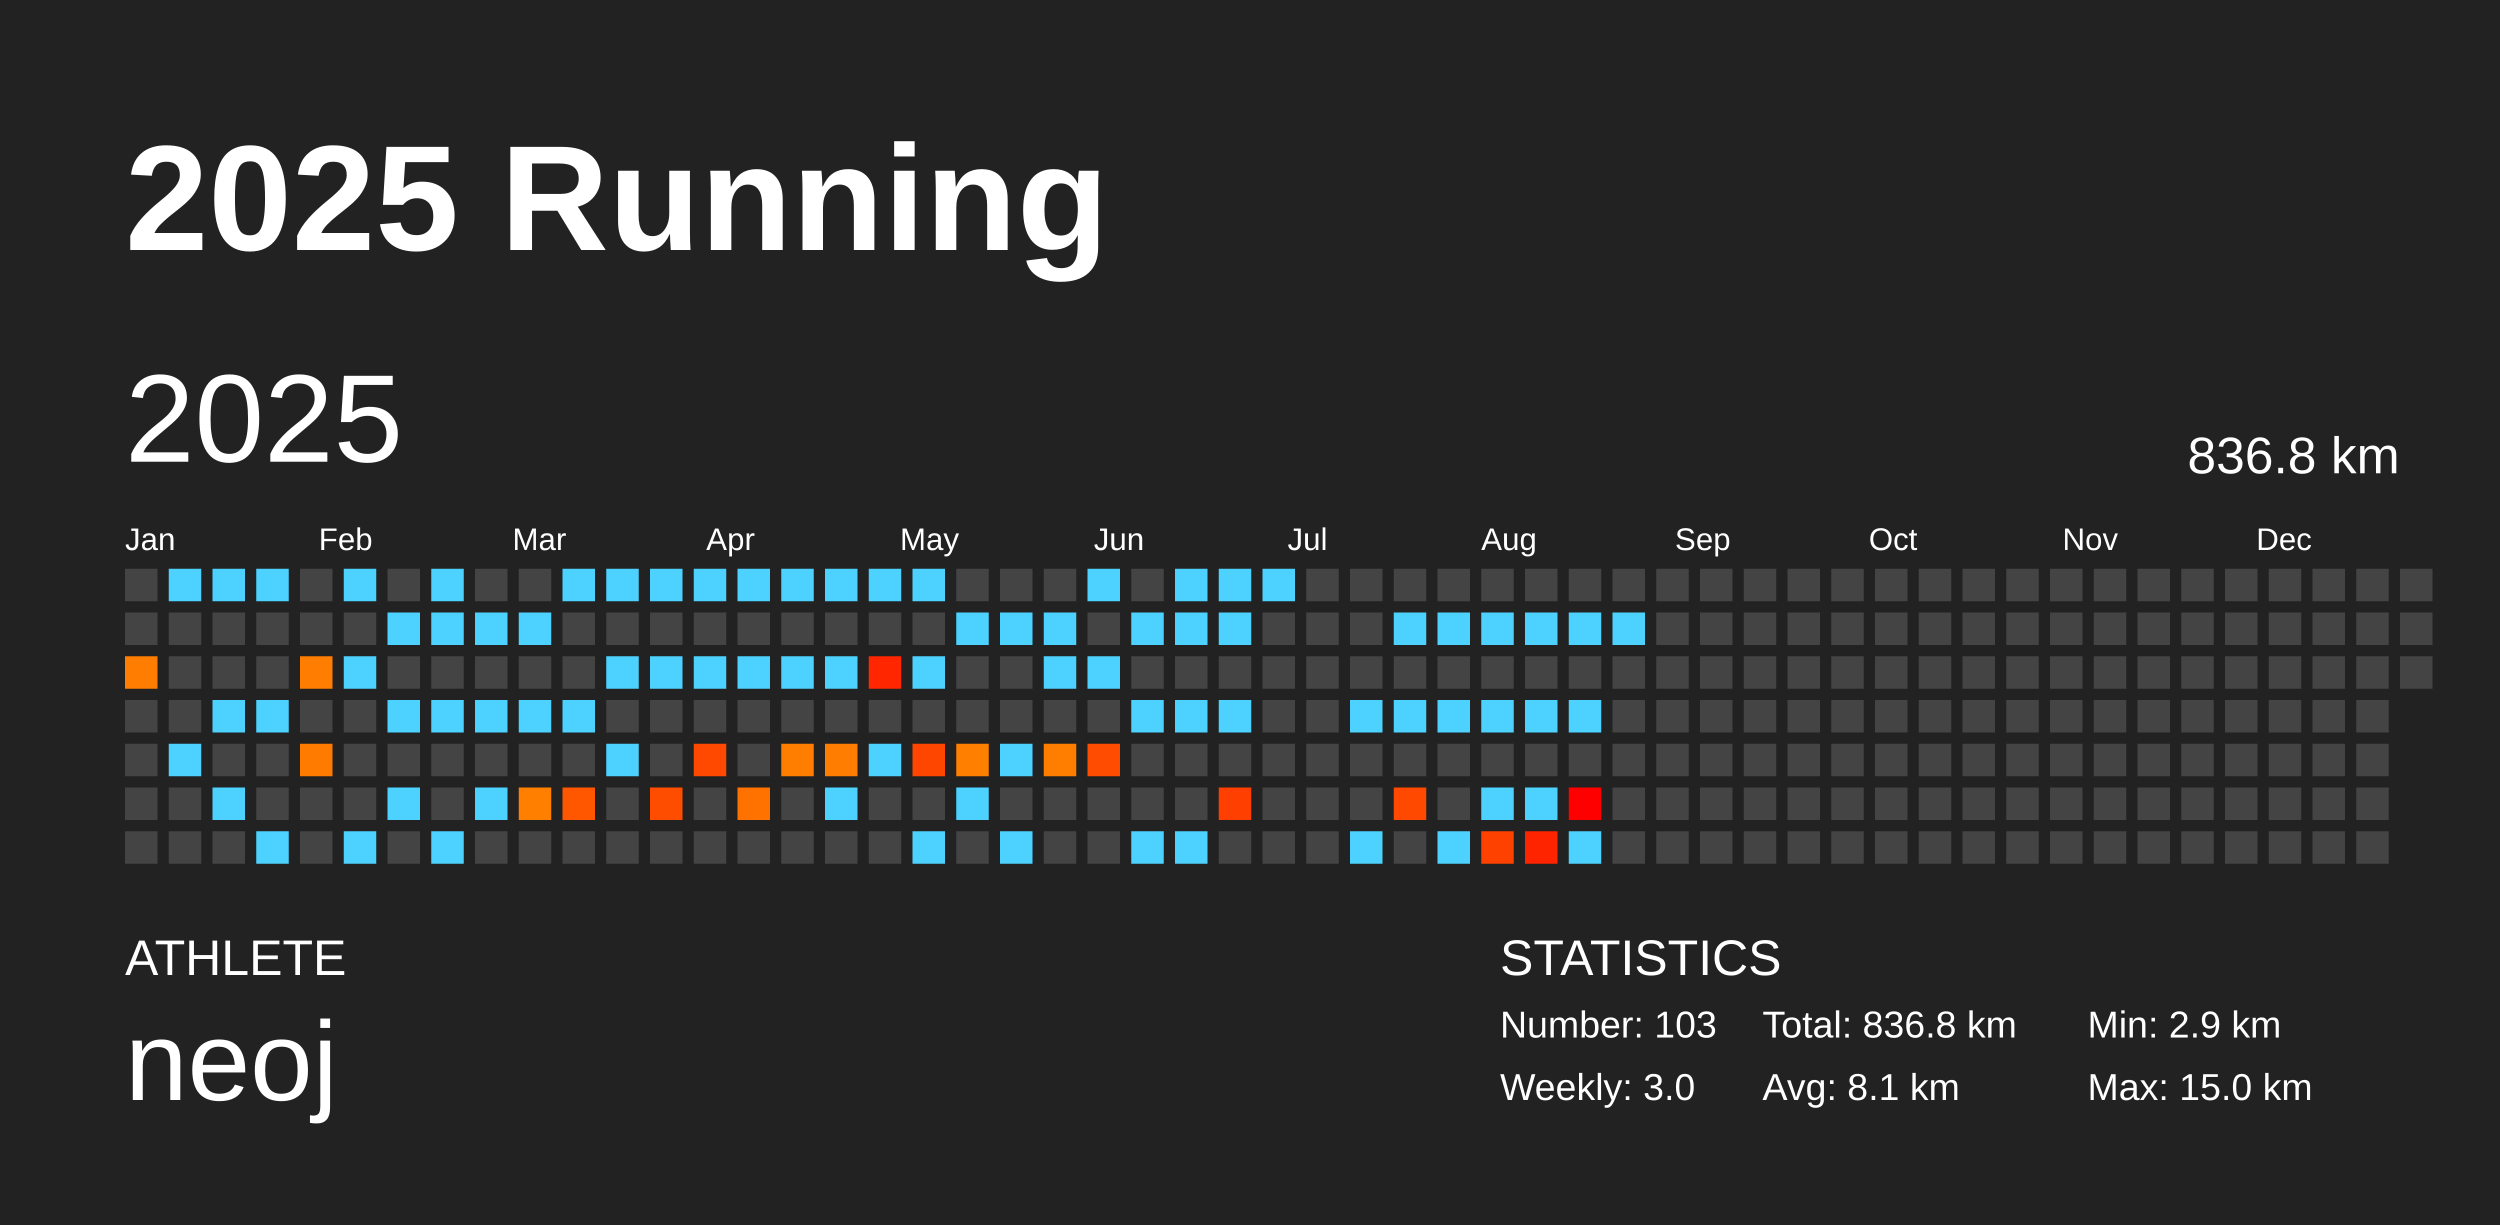
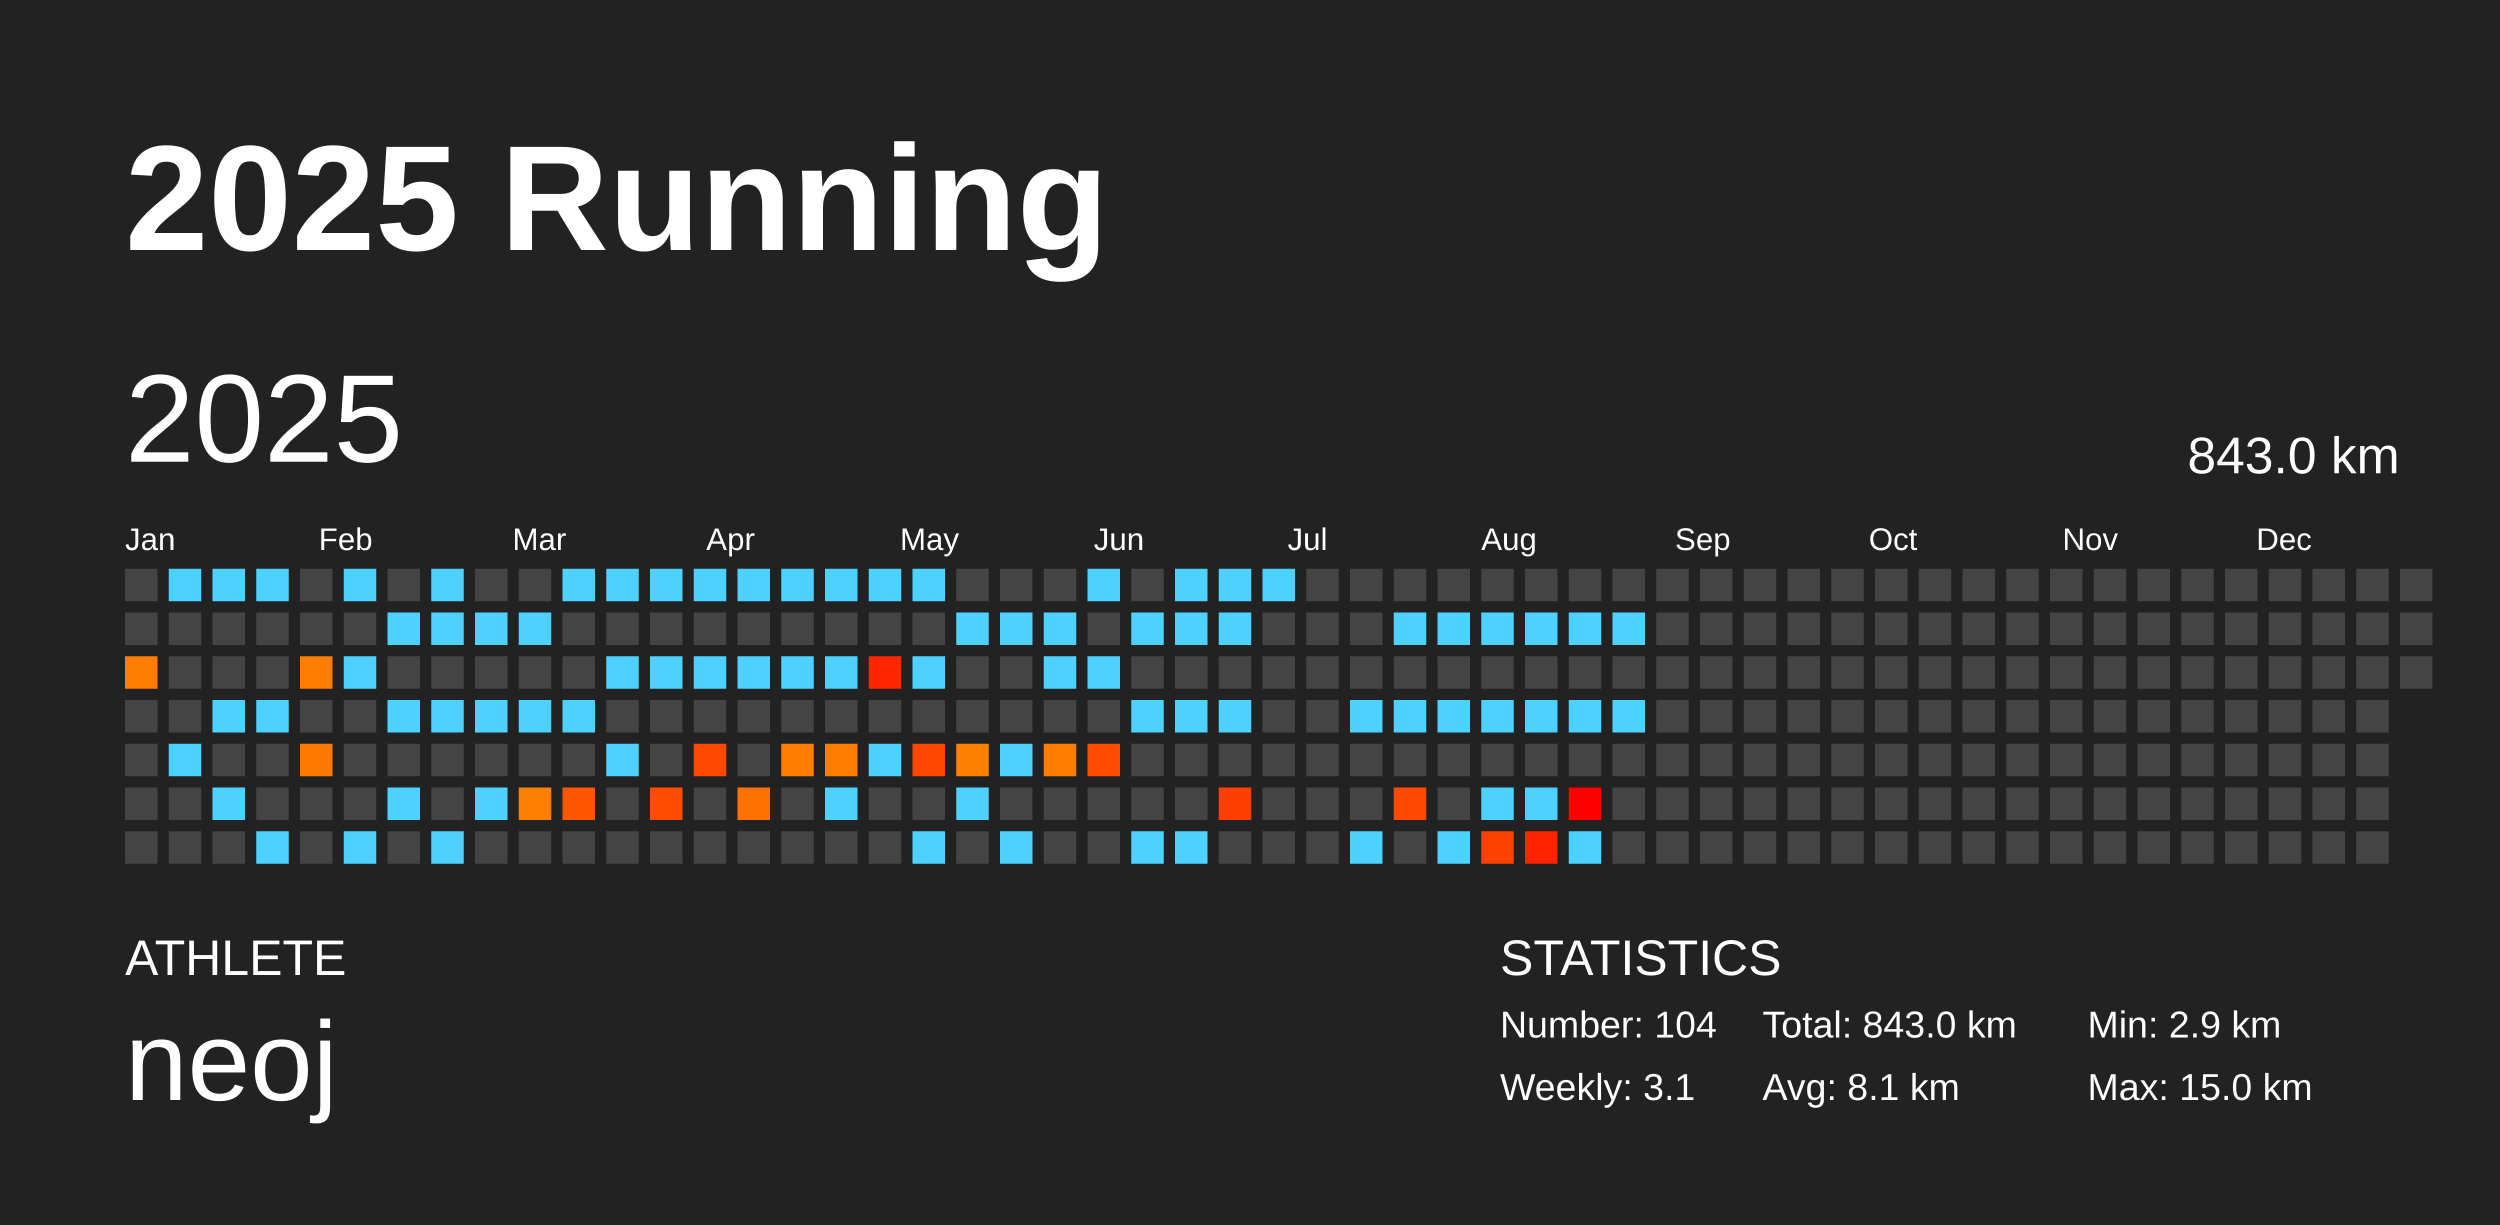
<svg xmlns="http://www.w3.org/2000/svg" baseProfile="full" height="98mm" version="1.1" viewBox="0,0,200,98" width="200mm">
  <defs />
  <rect fill="#222222" height="98" width="200" x="0" y="0" />
  <text fill="#FFFFFF" style="font-size:12px; font-family:Arial; font-weight:bold;" x="10" y="20">2025 Running</text>
  <text fill="#FFFFFF" style="font-size:4px; font-family:Arial" x="10" y="78">ATHLETE</text>
  <text fill="#FFFFFF" style="font-size:9px; font-family:Arial" x="10" y="88">neoj</text>
  <text fill="#FFFFFF" style="font-size:4px; font-family:Arial" x="120" y="78">STATISTICS</text>
-   <text fill="#FFFFFF" style="font-size:3px; font-family:Arial" x="120" y="83">Number: 103</text>
-   <text fill="#FFFFFF" style="font-size:3px; font-family:Arial" x="120" y="88">Weekly: 3.0</text>
-   <text fill="#FFFFFF" style="font-size:3px; font-family:Arial" x="141" y="83">Total: 836.8 km</text>
+   <text fill="#FFFFFF" style="font-size:3px; font-family:Arial" x="120" y="83">Number: 104</text>
+   <text fill="#FFFFFF" style="font-size:3px; font-family:Arial" x="120" y="88">Weekly: 3.1</text>
+   <text fill="#FFFFFF" style="font-size:3px; font-family:Arial" x="141" y="83">Total: 843.0 km</text>
  <text fill="#FFFFFF" style="font-size:3px; font-family:Arial" x="141" y="88">Avg: 8.1 km</text>
  <text fill="#FFFFFF" style="font-size:3px; font-family:Arial" x="167" y="83">Min: 2.9 km</text>
  <text fill="#FFFFFF" style="font-size:3px; font-family:Arial" x="167" y="88">Max: 15.0 km</text>
  <text dominant-baseline="hanging" fill="#FFFFFF" style="font-size:10.0px; font-family:Arial;" x="10" y="30">2025</text>
-   <text dominant-baseline="hanging" fill="#FFFFFF" style="font-size:4.125px; font-family:Arial;" x="175" y="35">836.8 km</text>
+   <text dominant-baseline="hanging" fill="#FFFFFF" style="font-size:4.125px; font-family:Arial;" x="175" y="35">843.0 km</text>
  <text fill="#FFFFFF" style="font-size:2.5px; font-family:Arial" x="10.0" y="44">Jan</text>
  <text fill="#FFFFFF" style="font-size:2.5px; font-family:Arial" x="25.5" y="44">Feb</text>
  <text fill="#FFFFFF" style="font-size:2.5px; font-family:Arial" x="41.0" y="44">Mar</text>
  <text fill="#FFFFFF" style="font-size:2.5px; font-family:Arial" x="56.5" y="44">Apr</text>
  <text fill="#FFFFFF" style="font-size:2.5px; font-family:Arial" x="72.0" y="44">May</text>
  <text fill="#FFFFFF" style="font-size:2.5px; font-family:Arial" x="87.5" y="44">Jun</text>
  <text fill="#FFFFFF" style="font-size:2.5px; font-family:Arial" x="103.0" y="44">Jul</text>
  <text fill="#FFFFFF" style="font-size:2.5px; font-family:Arial" x="118.5" y="44">Aug</text>
  <text fill="#FFFFFF" style="font-size:2.5px; font-family:Arial" x="134.0" y="44">Sep</text>
  <text fill="#FFFFFF" style="font-size:2.5px; font-family:Arial" x="149.5" y="44">Oct</text>
  <text fill="#FFFFFF" style="font-size:2.5px; font-family:Arial" x="165.0" y="44">Nov</text>
  <text fill="#FFFFFF" style="font-size:2.5px; font-family:Arial" x="180.5" y="44">Dec</text>
  <rect fill="#444444" height="2.6" width="2.6" x="10.0" y="45.5" />
  <rect fill="#444444" height="2.6" width="2.6" x="10.0" y="49.0" />
  <rect fill="#ff7d00" height="2.6" width="2.6" x="10.0" y="52.5" />
  <rect fill="#444444" height="2.6" width="2.6" x="10.0" y="56.0" />
  <rect fill="#444444" height="2.6" width="2.6" x="10.0" y="59.5" />
  <rect fill="#444444" height="2.6" width="2.6" x="10.0" y="63.0" />
  <rect fill="#444444" height="2.6" width="2.6" x="10.0" y="66.5" />
  <rect fill="#4dd2ff" height="2.6" width="2.6" x="13.5" y="45.5" />
  <rect fill="#444444" height="2.6" width="2.6" x="13.5" y="49.0" />
  <rect fill="#444444" height="2.6" width="2.6" x="13.5" y="52.5" />
  <rect fill="#444444" height="2.6" width="2.6" x="13.5" y="56.0" />
  <rect fill="#4dd2ff" height="2.6" width="2.6" x="13.5" y="59.5" />
  <rect fill="#444444" height="2.6" width="2.6" x="13.5" y="63.0" />
  <rect fill="#444444" height="2.6" width="2.6" x="13.5" y="66.5" />
  <rect fill="#4dd2ff" height="2.6" width="2.6" x="17.0" y="45.5" />
  <rect fill="#444444" height="2.6" width="2.6" x="17.0" y="49.0" />
  <rect fill="#444444" height="2.6" width="2.6" x="17.0" y="52.5" />
  <rect fill="#4dd2ff" height="2.6" width="2.6" x="17.0" y="56.0" />
  <rect fill="#444444" height="2.6" width="2.6" x="17.0" y="59.5" />
  <rect fill="#4dd2ff" height="2.6" width="2.6" x="17.0" y="63.0" />
  <rect fill="#444444" height="2.6" width="2.6" x="17.0" y="66.5" />
  <rect fill="#4dd2ff" height="2.6" width="2.6" x="20.5" y="45.5" />
  <rect fill="#444444" height="2.6" width="2.6" x="20.5" y="49.0" />
  <rect fill="#444444" height="2.6" width="2.6" x="20.5" y="52.5" />
  <rect fill="#4dd2ff" height="2.6" width="2.6" x="20.5" y="56.0" />
  <rect fill="#444444" height="2.6" width="2.6" x="20.5" y="59.5" />
  <rect fill="#444444" height="2.6" width="2.6" x="20.5" y="63.0" />
  <rect fill="#4dd2ff" height="2.6" width="2.6" x="20.5" y="66.5" />
  <rect fill="#444444" height="2.6" width="2.6" x="24.0" y="45.5" />
  <rect fill="#444444" height="2.6" width="2.6" x="24.0" y="49.0" />
  <rect fill="#ff7d00" height="2.6" width="2.6" x="24.0" y="52.5" />
  <rect fill="#444444" height="2.6" width="2.6" x="24.0" y="56.0" />
  <rect fill="#ff7b00" height="2.6" width="2.6" x="24.0" y="59.5" />
  <rect fill="#444444" height="2.6" width="2.6" x="24.0" y="63.0" />
  <rect fill="#444444" height="2.6" width="2.6" x="24.0" y="66.5" />
  <rect fill="#4dd2ff" height="2.6" width="2.6" x="27.5" y="45.5" />
  <rect fill="#444444" height="2.6" width="2.6" x="27.5" y="49.0" />
  <rect fill="#4dd2ff" height="2.6" width="2.6" x="27.5" y="52.5" />
  <rect fill="#444444" height="2.6" width="2.6" x="27.5" y="56.0" />
  <rect fill="#444444" height="2.6" width="2.6" x="27.5" y="59.5" />
  <rect fill="#444444" height="2.6" width="2.6" x="27.5" y="63.0" />
  <rect fill="#4dd2ff" height="2.6" width="2.6" x="27.5" y="66.5" />
  <rect fill="#444444" height="2.6" width="2.6" x="31.0" y="45.5" />
  <rect fill="#4dd2ff" height="2.6" width="2.6" x="31.0" y="49.0" />
  <rect fill="#444444" height="2.6" width="2.6" x="31.0" y="52.5" />
  <rect fill="#4dd2ff" height="2.6" width="2.6" x="31.0" y="56.0" />
  <rect fill="#444444" height="2.6" width="2.6" x="31.0" y="59.5" />
  <rect fill="#4dd2ff" height="2.6" width="2.6" x="31.0" y="63.0" />
  <rect fill="#444444" height="2.6" width="2.6" x="31.0" y="66.5" />
  <rect fill="#4dd2ff" height="2.6" width="2.6" x="34.5" y="45.5" />
  <rect fill="#4dd2ff" height="2.6" width="2.6" x="34.5" y="49.0" />
  <rect fill="#444444" height="2.6" width="2.6" x="34.5" y="52.5" />
  <rect fill="#4dd2ff" height="2.6" width="2.6" x="34.5" y="56.0" />
  <rect fill="#444444" height="2.6" width="2.6" x="34.5" y="59.5" />
  <rect fill="#444444" height="2.6" width="2.6" x="34.5" y="63.0" />
  <rect fill="#4dd2ff" height="2.6" width="2.6" x="34.5" y="66.5" />
  <rect fill="#444444" height="2.6" width="2.6" x="38.0" y="45.5" />
  <rect fill="#4dd2ff" height="2.6" width="2.6" x="38.0" y="49.0" />
  <rect fill="#444444" height="2.6" width="2.6" x="38.0" y="52.5" />
  <rect fill="#4dd2ff" height="2.6" width="2.6" x="38.0" y="56.0" />
  <rect fill="#444444" height="2.6" width="2.6" x="38.0" y="59.5" />
  <rect fill="#4dd2ff" height="2.6" width="2.6" x="38.0" y="63.0" />
  <rect fill="#444444" height="2.6" width="2.6" x="38.0" y="66.5" />
  <rect fill="#444444" height="2.6" width="2.6" x="41.5" y="45.5" />
  <rect fill="#4dd2ff" height="2.6" width="2.6" x="41.5" y="49.0" />
  <rect fill="#444444" height="2.6" width="2.6" x="41.5" y="52.5" />
  <rect fill="#4dd2ff" height="2.6" width="2.6" x="41.5" y="56.0" />
  <rect fill="#444444" height="2.6" width="2.6" x="41.5" y="59.5" />
  <rect fill="#ff7f00" height="2.6" width="2.6" x="41.5" y="63.0" />
  <rect fill="#444444" height="2.6" width="2.6" x="41.5" y="66.5" />
  <rect fill="#4dd2ff" height="2.6" width="2.6" x="45.0" y="45.5" />
  <rect fill="#444444" height="2.6" width="2.6" x="45.0" y="49.0" />
  <rect fill="#444444" height="2.6" width="2.6" x="45.0" y="52.5" />
  <rect fill="#4dd2ff" height="2.6" width="2.6" x="45.0" y="56.0" />
  <rect fill="#444444" height="2.6" width="2.6" x="45.0" y="59.5" />
  <rect fill="#ff5700" height="2.6" width="2.6" x="45.0" y="63.0" />
  <rect fill="#444444" height="2.6" width="2.6" x="45.0" y="66.5" />
  <rect fill="#4dd2ff" height="2.6" width="2.6" x="48.5" y="45.5" />
  <rect fill="#444444" height="2.6" width="2.6" x="48.5" y="49.0" />
  <rect fill="#4dd2ff" height="2.6" width="2.6" x="48.5" y="52.5" />
  <rect fill="#444444" height="2.6" width="2.6" x="48.5" y="56.0" />
  <rect fill="#4dd2ff" height="2.6" width="2.6" x="48.5" y="59.5" />
  <rect fill="#444444" height="2.6" width="2.6" x="48.5" y="63.0" />
  <rect fill="#444444" height="2.6" width="2.6" x="48.5" y="66.5" />
  <rect fill="#4dd2ff" height="2.6" width="2.6" x="52.0" y="45.5" />
  <rect fill="#444444" height="2.6" width="2.6" x="52.0" y="49.0" />
  <rect fill="#4dd2ff" height="2.6" width="2.6" x="52.0" y="52.5" />
  <rect fill="#444444" height="2.6" width="2.6" x="52.0" y="56.0" />
  <rect fill="#444444" height="2.6" width="2.6" x="52.0" y="59.5" />
  <rect fill="#ff4d00" height="2.6" width="2.6" x="52.0" y="63.0" />
  <rect fill="#444444" height="2.6" width="2.6" x="52.0" y="66.5" />
  <rect fill="#4dd2ff" height="2.6" width="2.6" x="55.5" y="45.5" />
  <rect fill="#444444" height="2.6" width="2.6" x="55.5" y="49.0" />
  <rect fill="#4dd2ff" height="2.6" width="2.6" x="55.5" y="52.5" />
  <rect fill="#444444" height="2.6" width="2.6" x="55.5" y="56.0" />
  <rect fill="#ff4900" height="2.6" width="2.6" x="55.5" y="59.5" />
  <rect fill="#444444" height="2.6" width="2.6" x="55.5" y="63.0" />
  <rect fill="#444444" height="2.6" width="2.6" x="55.5" y="66.5" />
  <rect fill="#4dd2ff" height="2.6" width="2.6" x="59.0" y="45.5" />
  <rect fill="#444444" height="2.6" width="2.6" x="59.0" y="49.0" />
  <rect fill="#4dd2ff" height="2.6" width="2.6" x="59.0" y="52.5" />
  <rect fill="#444444" height="2.6" width="2.6" x="59.0" y="56.0" />
  <rect fill="#444444" height="2.6" width="2.6" x="59.0" y="59.5" />
  <rect fill="#ff7200" height="2.6" width="2.6" x="59.0" y="63.0" />
  <rect fill="#444444" height="2.6" width="2.6" x="59.0" y="66.5" />
  <rect fill="#4dd2ff" height="2.6" width="2.6" x="62.5" y="45.5" />
  <rect fill="#444444" height="2.6" width="2.6" x="62.5" y="49.0" />
  <rect fill="#4dd2ff" height="2.6" width="2.6" x="62.5" y="52.5" />
  <rect fill="#444444" height="2.6" width="2.6" x="62.5" y="56.0" />
  <rect fill="#ff7e00" height="2.6" width="2.6" x="62.5" y="59.5" />
  <rect fill="#444444" height="2.6" width="2.6" x="62.5" y="63.0" />
  <rect fill="#444444" height="2.6" width="2.6" x="62.5" y="66.5" />
  <rect fill="#4dd2ff" height="2.6" width="2.6" x="66.0" y="45.5" />
  <rect fill="#444444" height="2.6" width="2.6" x="66.0" y="49.0" />
  <rect fill="#4dd2ff" height="2.6" width="2.6" x="66.0" y="52.5" />
  <rect fill="#444444" height="2.6" width="2.6" x="66.0" y="56.0" />
  <rect fill="#ff7d00" height="2.6" width="2.6" x="66.0" y="59.5" />
  <rect fill="#4dd2ff" height="2.6" width="2.6" x="66.0" y="63.0" />
  <rect fill="#444444" height="2.6" width="2.6" x="66.0" y="66.5" />
  <rect fill="#4dd2ff" height="2.6" width="2.6" x="69.5" y="45.5" />
  <rect fill="#444444" height="2.6" width="2.6" x="69.5" y="49.0" />
  <rect fill="#ff2600" height="2.6" width="2.6" x="69.5" y="52.5" />
  <rect fill="#444444" height="2.6" width="2.6" x="69.5" y="56.0" />
  <rect fill="#4dd2ff" height="2.6" width="2.6" x="69.5" y="59.5" />
  <rect fill="#444444" height="2.6" width="2.6" x="69.5" y="63.0" />
  <rect fill="#444444" height="2.6" width="2.6" x="69.5" y="66.5" />
  <rect fill="#4dd2ff" height="2.6" width="2.6" x="73.0" y="45.5" />
  <rect fill="#444444" height="2.6" width="2.6" x="73.0" y="49.0" />
  <rect fill="#4dd2ff" height="2.6" width="2.6" x="73.0" y="52.5" />
  <rect fill="#444444" height="2.6" width="2.6" x="73.0" y="56.0" />
  <rect fill="#ff4600" height="2.6" width="2.6" x="73.0" y="59.5" />
  <rect fill="#444444" height="2.6" width="2.6" x="73.0" y="63.0" />
  <rect fill="#4dd2ff" height="2.6" width="2.6" x="73.0" y="66.5" />
  <rect fill="#444444" height="2.6" width="2.6" x="76.5" y="45.5" />
  <rect fill="#4dd2ff" height="2.6" width="2.6" x="76.5" y="49.0" />
  <rect fill="#444444" height="2.6" width="2.6" x="76.5" y="52.5" />
  <rect fill="#444444" height="2.6" width="2.6" x="76.5" y="56.0" />
  <rect fill="#ff7f00" height="2.6" width="2.6" x="76.5" y="59.5" />
  <rect fill="#4dd2ff" height="2.6" width="2.6" x="76.5" y="63.0" />
  <rect fill="#444444" height="2.6" width="2.6" x="76.5" y="66.5" />
  <rect fill="#444444" height="2.6" width="2.6" x="80.0" y="45.5" />
  <rect fill="#4dd2ff" height="2.6" width="2.6" x="80.0" y="49.0" />
  <rect fill="#444444" height="2.6" width="2.6" x="80.0" y="52.5" />
  <rect fill="#444444" height="2.6" width="2.6" x="80.0" y="56.0" />
  <rect fill="#4dd2ff" height="2.6" width="2.6" x="80.0" y="59.5" />
  <rect fill="#444444" height="2.6" width="2.6" x="80.0" y="63.0" />
  <rect fill="#4dd2ff" height="2.6" width="2.6" x="80.0" y="66.5" />
  <rect fill="#444444" height="2.6" width="2.6" x="83.5" y="45.5" />
  <rect fill="#4dd2ff" height="2.6" width="2.6" x="83.5" y="49.0" />
  <rect fill="#4dd2ff" height="2.6" width="2.6" x="83.5" y="52.5" />
  <rect fill="#444444" height="2.6" width="2.6" x="83.5" y="56.0" />
  <rect fill="#ff7e00" height="2.6" width="2.6" x="83.5" y="59.5" />
  <rect fill="#444444" height="2.6" width="2.6" x="83.5" y="63.0" />
  <rect fill="#444444" height="2.6" width="2.6" x="83.5" y="66.5" />
  <rect fill="#4dd2ff" height="2.6" width="2.6" x="87.0" y="45.5" />
  <rect fill="#444444" height="2.6" width="2.6" x="87.0" y="49.0" />
  <rect fill="#4dd2ff" height="2.6" width="2.6" x="87.0" y="52.5" />
  <rect fill="#444444" height="2.6" width="2.6" x="87.0" y="56.0" />
  <rect fill="#ff4c00" height="2.6" width="2.6" x="87.0" y="59.5" />
  <rect fill="#444444" height="2.6" width="2.6" x="87.0" y="63.0" />
  <rect fill="#444444" height="2.6" width="2.6" x="87.0" y="66.5" />
  <rect fill="#444444" height="2.6" width="2.6" x="90.5" y="45.5" />
  <rect fill="#4dd2ff" height="2.6" width="2.6" x="90.5" y="49.0" />
  <rect fill="#444444" height="2.6" width="2.6" x="90.5" y="52.5" />
  <rect fill="#4dd2ff" height="2.6" width="2.6" x="90.5" y="56.0" />
  <rect fill="#444444" height="2.6" width="2.6" x="90.5" y="59.5" />
  <rect fill="#444444" height="2.6" width="2.6" x="90.5" y="63.0" />
  <rect fill="#4dd2ff" height="2.6" width="2.6" x="90.5" y="66.5" />
  <rect fill="#4dd2ff" height="2.6" width="2.6" x="94.0" y="45.5" />
  <rect fill="#4dd2ff" height="2.6" width="2.6" x="94.0" y="49.0" />
  <rect fill="#444444" height="2.6" width="2.6" x="94.0" y="52.5" />
  <rect fill="#4dd2ff" height="2.6" width="2.6" x="94.0" y="56.0" />
  <rect fill="#444444" height="2.6" width="2.6" x="94.0" y="59.5" />
  <rect fill="#444444" height="2.6" width="2.6" x="94.0" y="63.0" />
  <rect fill="#4dd2ff" height="2.6" width="2.6" x="94.0" y="66.5" />
  <rect fill="#4dd2ff" height="2.6" width="2.6" x="97.5" y="45.5" />
  <rect fill="#4dd2ff" height="2.6" width="2.6" x="97.5" y="49.0" />
  <rect fill="#444444" height="2.6" width="2.6" x="97.5" y="52.5" />
  <rect fill="#4dd2ff" height="2.6" width="2.6" x="97.5" y="56.0" />
  <rect fill="#444444" height="2.6" width="2.6" x="97.5" y="59.5" />
  <rect fill="#ff3f00" height="2.6" width="2.6" x="97.5" y="63.0" />
  <rect fill="#444444" height="2.6" width="2.6" x="97.5" y="66.5" />
  <rect fill="#4dd2ff" height="2.6" width="2.6" x="101.0" y="45.5" />
  <rect fill="#444444" height="2.6" width="2.6" x="101.0" y="49.0" />
  <rect fill="#444444" height="2.6" width="2.6" x="101.0" y="52.5" />
  <rect fill="#444444" height="2.6" width="2.6" x="101.0" y="56.0" />
  <rect fill="#444444" height="2.6" width="2.6" x="101.0" y="59.5" />
  <rect fill="#444444" height="2.6" width="2.6" x="101.0" y="63.0" />
  <rect fill="#444444" height="2.6" width="2.6" x="101.0" y="66.5" />
  <rect fill="#444444" height="2.6" width="2.6" x="104.5" y="45.5" />
  <rect fill="#444444" height="2.6" width="2.6" x="104.5" y="49.0" />
  <rect fill="#444444" height="2.6" width="2.6" x="104.5" y="52.5" />
  <rect fill="#444444" height="2.6" width="2.6" x="104.5" y="56.0" />
  <rect fill="#444444" height="2.6" width="2.6" x="104.5" y="59.5" />
  <rect fill="#444444" height="2.6" width="2.6" x="104.5" y="63.0" />
  <rect fill="#444444" height="2.6" width="2.6" x="104.5" y="66.5" />
  <rect fill="#444444" height="2.6" width="2.6" x="108.0" y="45.5" />
  <rect fill="#444444" height="2.6" width="2.6" x="108.0" y="49.0" />
  <rect fill="#444444" height="2.6" width="2.6" x="108.0" y="52.5" />
  <rect fill="#4dd2ff" height="2.6" width="2.6" x="108.0" y="56.0" />
  <rect fill="#444444" height="2.6" width="2.6" x="108.0" y="59.5" />
  <rect fill="#444444" height="2.6" width="2.6" x="108.0" y="63.0" />
  <rect fill="#4dd2ff" height="2.6" width="2.6" x="108.0" y="66.5" />
  <rect fill="#444444" height="2.6" width="2.6" x="111.5" y="45.5" />
  <rect fill="#4dd2ff" height="2.6" width="2.6" x="111.5" y="49.0" />
  <rect fill="#444444" height="2.6" width="2.6" x="111.5" y="52.5" />
  <rect fill="#4dd2ff" height="2.6" width="2.6" x="111.5" y="56.0" />
  <rect fill="#444444" height="2.6" width="2.6" x="111.5" y="59.5" />
  <rect fill="#ff4800" height="2.6" width="2.6" x="111.5" y="63.0" />
  <rect fill="#444444" height="2.6" width="2.6" x="111.5" y="66.5" />
  <rect fill="#444444" height="2.6" width="2.6" x="115.0" y="45.5" />
  <rect fill="#4dd2ff" height="2.6" width="2.6" x="115.0" y="49.0" />
  <rect fill="#444444" height="2.6" width="2.6" x="115.0" y="52.5" />
  <rect fill="#4dd2ff" height="2.6" width="2.6" x="115.0" y="56.0" />
  <rect fill="#444444" height="2.6" width="2.6" x="115.0" y="59.5" />
  <rect fill="#444444" height="2.6" width="2.6" x="115.0" y="63.0" />
  <rect fill="#4dd2ff" height="2.6" width="2.6" x="115.0" y="66.5" />
  <rect fill="#444444" height="2.6" width="2.6" x="118.5" y="45.5" />
  <rect fill="#4dd2ff" height="2.6" width="2.6" x="118.5" y="49.0" />
  <rect fill="#444444" height="2.6" width="2.6" x="118.5" y="52.5" />
  <rect fill="#4dd2ff" height="2.6" width="2.6" x="118.5" y="56.0" />
  <rect fill="#444444" height="2.6" width="2.6" x="118.5" y="59.5" />
  <rect fill="#4dd2ff" height="2.6" width="2.6" x="118.5" y="63.0" />
  <rect fill="#ff4100" height="2.6" width="2.6" x="118.5" y="66.5" />
  <rect fill="#444444" height="2.6" width="2.6" x="122.0" y="45.5" />
  <rect fill="#4dd2ff" height="2.6" width="2.6" x="122.0" y="49.0" />
  <rect fill="#444444" height="2.6" width="2.6" x="122.0" y="52.5" />
  <rect fill="#4dd2ff" height="2.6" width="2.6" x="122.0" y="56.0" />
  <rect fill="#444444" height="2.6" width="2.6" x="122.0" y="59.5" />
  <rect fill="#4dd2ff" height="2.6" width="2.6" x="122.0" y="63.0" />
  <rect fill="#ff2400" height="2.6" width="2.6" x="122.0" y="66.5" />
  <rect fill="#444444" height="2.6" width="2.6" x="125.5" y="45.5" />
  <rect fill="#4dd2ff" height="2.6" width="2.6" x="125.5" y="49.0" />
  <rect fill="#444444" height="2.6" width="2.6" x="125.5" y="52.5" />
  <rect fill="#4dd2ff" height="2.6" width="2.6" x="125.5" y="56.0" />
  <rect fill="#444444" height="2.6" width="2.6" x="125.5" y="59.5" />
  <rect fill="#ff0000" height="2.6" width="2.6" x="125.5" y="63.0" />
  <rect fill="#4dd2ff" height="2.6" width="2.6" x="125.5" y="66.5" />
  <rect fill="#444444" height="2.6" width="2.6" x="129.0" y="45.5" />
  <rect fill="#4dd2ff" height="2.6" width="2.6" x="129.0" y="49.0" />
  <rect fill="#444444" height="2.6" width="2.6" x="129.0" y="52.5" />
-   <rect fill="#444444" height="2.6" width="2.6" x="129.0" y="56.0" />
+   <rect fill="#4dd2ff" height="2.6" width="2.6" x="129.0" y="56.0" />
  <rect fill="#444444" height="2.6" width="2.6" x="129.0" y="59.5" />
  <rect fill="#444444" height="2.6" width="2.6" x="129.0" y="63.0" />
  <rect fill="#444444" height="2.6" width="2.6" x="129.0" y="66.5" />
  <rect fill="#444444" height="2.6" width="2.6" x="132.5" y="45.5" />
  <rect fill="#444444" height="2.6" width="2.6" x="132.5" y="49.0" />
  <rect fill="#444444" height="2.6" width="2.6" x="132.5" y="52.5" />
  <rect fill="#444444" height="2.6" width="2.6" x="132.5" y="56.0" />
  <rect fill="#444444" height="2.6" width="2.6" x="132.5" y="59.5" />
  <rect fill="#444444" height="2.6" width="2.6" x="132.5" y="63.0" />
  <rect fill="#444444" height="2.6" width="2.6" x="132.5" y="66.5" />
  <rect fill="#444444" height="2.6" width="2.6" x="136.0" y="45.5" />
  <rect fill="#444444" height="2.6" width="2.6" x="136.0" y="49.0" />
  <rect fill="#444444" height="2.6" width="2.6" x="136.0" y="52.5" />
  <rect fill="#444444" height="2.6" width="2.6" x="136.0" y="56.0" />
  <rect fill="#444444" height="2.6" width="2.6" x="136.0" y="59.5" />
  <rect fill="#444444" height="2.6" width="2.6" x="136.0" y="63.0" />
  <rect fill="#444444" height="2.6" width="2.6" x="136.0" y="66.5" />
  <rect fill="#444444" height="2.6" width="2.6" x="139.5" y="45.5" />
  <rect fill="#444444" height="2.6" width="2.6" x="139.5" y="49.0" />
  <rect fill="#444444" height="2.6" width="2.6" x="139.5" y="52.5" />
  <rect fill="#444444" height="2.6" width="2.6" x="139.5" y="56.0" />
  <rect fill="#444444" height="2.6" width="2.6" x="139.5" y="59.5" />
  <rect fill="#444444" height="2.6" width="2.6" x="139.5" y="63.0" />
  <rect fill="#444444" height="2.6" width="2.6" x="139.5" y="66.5" />
  <rect fill="#444444" height="2.6" width="2.6" x="143.0" y="45.5" />
  <rect fill="#444444" height="2.6" width="2.6" x="143.0" y="49.0" />
  <rect fill="#444444" height="2.6" width="2.6" x="143.0" y="52.5" />
  <rect fill="#444444" height="2.6" width="2.6" x="143.0" y="56.0" />
  <rect fill="#444444" height="2.6" width="2.6" x="143.0" y="59.5" />
  <rect fill="#444444" height="2.6" width="2.6" x="143.0" y="63.0" />
  <rect fill="#444444" height="2.6" width="2.6" x="143.0" y="66.5" />
  <rect fill="#444444" height="2.6" width="2.6" x="146.5" y="45.5" />
  <rect fill="#444444" height="2.6" width="2.6" x="146.5" y="49.0" />
  <rect fill="#444444" height="2.6" width="2.6" x="146.5" y="52.5" />
  <rect fill="#444444" height="2.6" width="2.6" x="146.5" y="56.0" />
  <rect fill="#444444" height="2.6" width="2.6" x="146.5" y="59.5" />
  <rect fill="#444444" height="2.6" width="2.6" x="146.5" y="63.0" />
  <rect fill="#444444" height="2.6" width="2.6" x="146.5" y="66.5" />
  <rect fill="#444444" height="2.6" width="2.6" x="150.0" y="45.5" />
  <rect fill="#444444" height="2.6" width="2.6" x="150.0" y="49.0" />
  <rect fill="#444444" height="2.6" width="2.6" x="150.0" y="52.5" />
  <rect fill="#444444" height="2.6" width="2.6" x="150.0" y="56.0" />
  <rect fill="#444444" height="2.6" width="2.6" x="150.0" y="59.5" />
  <rect fill="#444444" height="2.6" width="2.6" x="150.0" y="63.0" />
  <rect fill="#444444" height="2.6" width="2.6" x="150.0" y="66.5" />
  <rect fill="#444444" height="2.6" width="2.6" x="153.5" y="45.5" />
  <rect fill="#444444" height="2.6" width="2.6" x="153.5" y="49.0" />
  <rect fill="#444444" height="2.6" width="2.6" x="153.5" y="52.5" />
  <rect fill="#444444" height="2.6" width="2.6" x="153.5" y="56.0" />
  <rect fill="#444444" height="2.6" width="2.6" x="153.5" y="59.5" />
  <rect fill="#444444" height="2.6" width="2.6" x="153.5" y="63.0" />
  <rect fill="#444444" height="2.6" width="2.6" x="153.5" y="66.5" />
  <rect fill="#444444" height="2.6" width="2.6" x="157.0" y="45.5" />
  <rect fill="#444444" height="2.6" width="2.6" x="157.0" y="49.0" />
  <rect fill="#444444" height="2.6" width="2.6" x="157.0" y="52.5" />
  <rect fill="#444444" height="2.6" width="2.6" x="157.0" y="56.0" />
  <rect fill="#444444" height="2.6" width="2.6" x="157.0" y="59.5" />
  <rect fill="#444444" height="2.6" width="2.6" x="157.0" y="63.0" />
  <rect fill="#444444" height="2.6" width="2.6" x="157.0" y="66.5" />
  <rect fill="#444444" height="2.6" width="2.6" x="160.5" y="45.5" />
  <rect fill="#444444" height="2.6" width="2.6" x="160.5" y="49.0" />
  <rect fill="#444444" height="2.6" width="2.6" x="160.5" y="52.5" />
  <rect fill="#444444" height="2.6" width="2.6" x="160.5" y="56.0" />
  <rect fill="#444444" height="2.6" width="2.6" x="160.5" y="59.5" />
  <rect fill="#444444" height="2.6" width="2.6" x="160.5" y="63.0" />
  <rect fill="#444444" height="2.6" width="2.6" x="160.5" y="66.5" />
  <rect fill="#444444" height="2.6" width="2.6" x="164.0" y="45.5" />
  <rect fill="#444444" height="2.6" width="2.6" x="164.0" y="49.0" />
  <rect fill="#444444" height="2.6" width="2.6" x="164.0" y="52.5" />
  <rect fill="#444444" height="2.6" width="2.6" x="164.0" y="56.0" />
  <rect fill="#444444" height="2.6" width="2.6" x="164.0" y="59.5" />
  <rect fill="#444444" height="2.6" width="2.6" x="164.0" y="63.0" />
  <rect fill="#444444" height="2.6" width="2.6" x="164.0" y="66.5" />
  <rect fill="#444444" height="2.6" width="2.6" x="167.5" y="45.5" />
  <rect fill="#444444" height="2.6" width="2.6" x="167.5" y="49.0" />
  <rect fill="#444444" height="2.6" width="2.6" x="167.5" y="52.5" />
  <rect fill="#444444" height="2.6" width="2.6" x="167.5" y="56.0" />
  <rect fill="#444444" height="2.6" width="2.6" x="167.5" y="59.5" />
  <rect fill="#444444" height="2.6" width="2.6" x="167.5" y="63.0" />
  <rect fill="#444444" height="2.6" width="2.6" x="167.5" y="66.5" />
  <rect fill="#444444" height="2.6" width="2.6" x="171.0" y="45.5" />
  <rect fill="#444444" height="2.6" width="2.6" x="171.0" y="49.0" />
  <rect fill="#444444" height="2.6" width="2.6" x="171.0" y="52.5" />
  <rect fill="#444444" height="2.6" width="2.6" x="171.0" y="56.0" />
  <rect fill="#444444" height="2.6" width="2.6" x="171.0" y="59.5" />
  <rect fill="#444444" height="2.6" width="2.6" x="171.0" y="63.0" />
  <rect fill="#444444" height="2.6" width="2.6" x="171.0" y="66.5" />
  <rect fill="#444444" height="2.6" width="2.6" x="174.5" y="45.5" />
  <rect fill="#444444" height="2.6" width="2.6" x="174.5" y="49.0" />
  <rect fill="#444444" height="2.6" width="2.6" x="174.5" y="52.5" />
  <rect fill="#444444" height="2.6" width="2.6" x="174.5" y="56.0" />
  <rect fill="#444444" height="2.6" width="2.6" x="174.5" y="59.5" />
  <rect fill="#444444" height="2.6" width="2.6" x="174.5" y="63.0" />
  <rect fill="#444444" height="2.6" width="2.6" x="174.5" y="66.5" />
  <rect fill="#444444" height="2.6" width="2.6" x="178.0" y="45.5" />
  <rect fill="#444444" height="2.6" width="2.6" x="178.0" y="49.0" />
  <rect fill="#444444" height="2.6" width="2.6" x="178.0" y="52.5" />
  <rect fill="#444444" height="2.6" width="2.6" x="178.0" y="56.0" />
  <rect fill="#444444" height="2.6" width="2.6" x="178.0" y="59.5" />
  <rect fill="#444444" height="2.6" width="2.6" x="178.0" y="63.0" />
  <rect fill="#444444" height="2.6" width="2.6" x="178.0" y="66.5" />
  <rect fill="#444444" height="2.6" width="2.6" x="181.5" y="45.5" />
  <rect fill="#444444" height="2.6" width="2.6" x="181.5" y="49.0" />
  <rect fill="#444444" height="2.6" width="2.6" x="181.5" y="52.5" />
  <rect fill="#444444" height="2.6" width="2.6" x="181.5" y="56.0" />
  <rect fill="#444444" height="2.6" width="2.6" x="181.5" y="59.5" />
  <rect fill="#444444" height="2.6" width="2.6" x="181.5" y="63.0" />
  <rect fill="#444444" height="2.6" width="2.6" x="181.5" y="66.5" />
  <rect fill="#444444" height="2.6" width="2.6" x="185.0" y="45.5" />
  <rect fill="#444444" height="2.6" width="2.6" x="185.0" y="49.0" />
  <rect fill="#444444" height="2.6" width="2.6" x="185.0" y="52.5" />
  <rect fill="#444444" height="2.6" width="2.6" x="185.0" y="56.0" />
  <rect fill="#444444" height="2.6" width="2.6" x="185.0" y="59.5" />
  <rect fill="#444444" height="2.6" width="2.6" x="185.0" y="63.0" />
  <rect fill="#444444" height="2.6" width="2.6" x="185.0" y="66.5" />
  <rect fill="#444444" height="2.6" width="2.6" x="188.5" y="45.5" />
  <rect fill="#444444" height="2.6" width="2.6" x="188.5" y="49.0" />
  <rect fill="#444444" height="2.6" width="2.6" x="188.5" y="52.5" />
  <rect fill="#444444" height="2.6" width="2.6" x="188.5" y="56.0" />
  <rect fill="#444444" height="2.6" width="2.6" x="188.5" y="59.5" />
  <rect fill="#444444" height="2.6" width="2.6" x="188.5" y="63.0" />
  <rect fill="#444444" height="2.6" width="2.6" x="188.5" y="66.5" />
  <rect fill="#444444" height="2.6" width="2.6" x="192.0" y="45.5" />
  <rect fill="#444444" height="2.6" width="2.6" x="192.0" y="49.0" />
  <rect fill="#444444" height="2.6" width="2.6" x="192.0" y="52.5" />
</svg>
